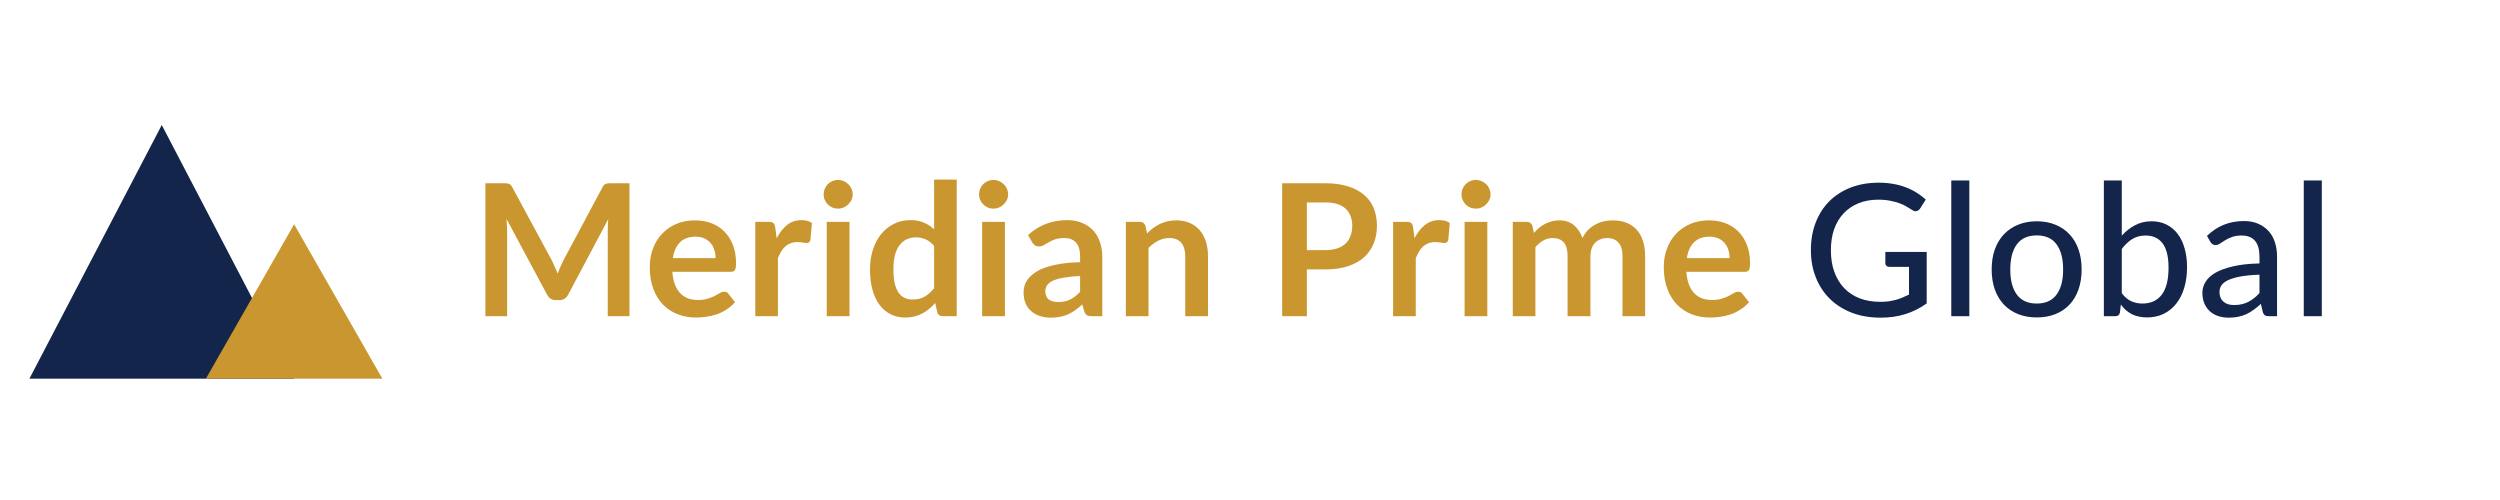
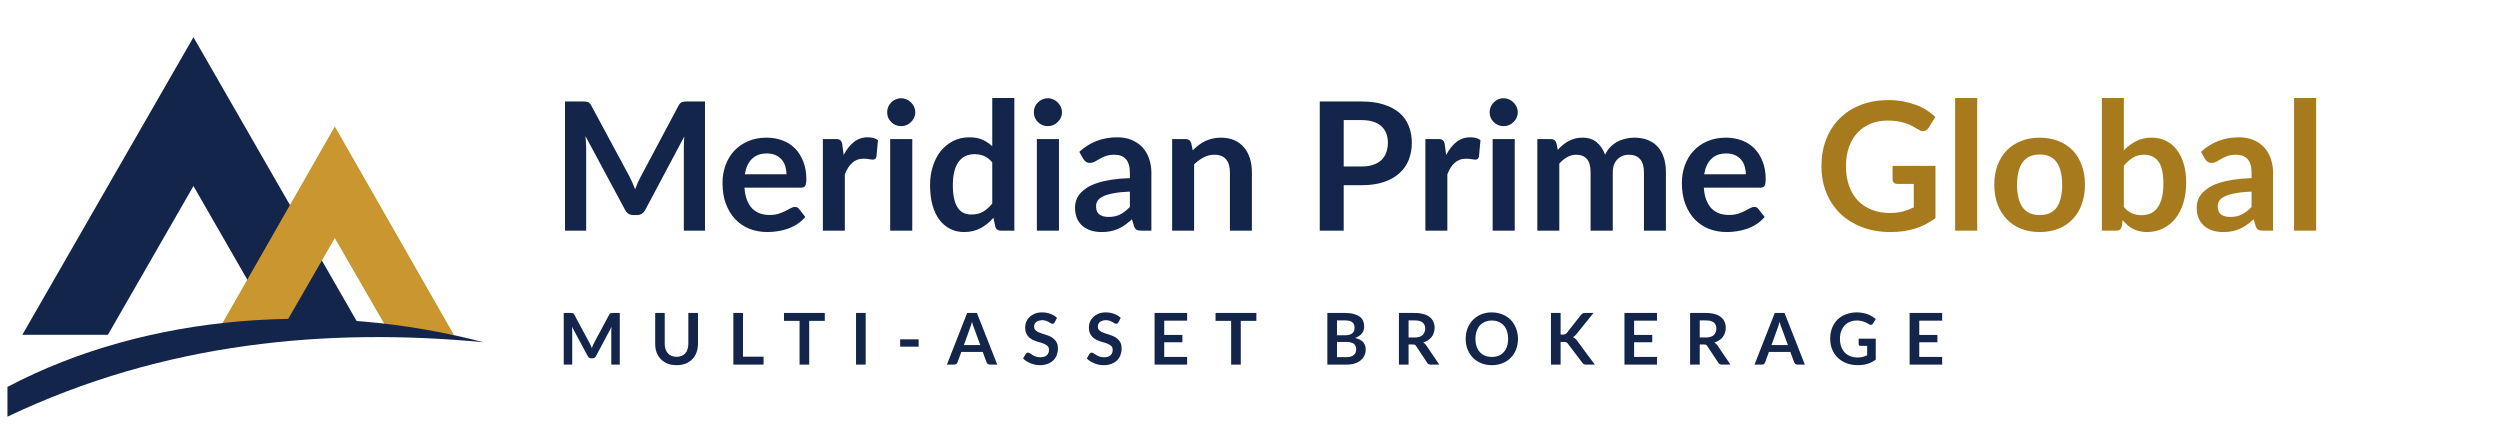
- <svg xmlns="http://www.w3.org/2000/svg" viewBox="8 2 340 68" role="img" aria-labelledby="t">
-   <path d="M12 53.5L30 19L48 53.5Z" fill="#13254a" />
-   <path d="M36 53.5L48 32.5L60 53.5Z" fill="#c9962f" />
-   <text x="72" y="45" font-family="Lato, Segoe UI, Arial, sans-serif" font-size="25" font-weight="700" letter-spacing="0.3" fill="#c9962f">Meridian Prime <tspan fill="#13254a" font-weight="500">Global</tspan>
+ <svg xmlns="http://www.w3.org/2000/svg" viewBox="2 4 336 58" role="img" aria-labelledby="t">
+   <path d="M5 49L28 9L51 49ZM16.5 49L28 29L39.5 49Z" fill="#13254a" fill-rule="evenodd" />
+   <path d="M31 49L47 21L63 49ZM39.5 49L47 36L54.5 49Z" fill="#c9962f" fill-rule="evenodd" />
+   <path d="M3 56C22 46 46 44.5 67 50C46 48 24 50 3 60Z" fill="#13254a" />
+   <text x="76" y="35" font-family="Lato, Segoe UI, Arial, sans-serif" font-size="24" font-weight="700" fill="#13254a">Meridian Prime <tspan fill="#a87a1e">Global</tspan>
  </text>
+   <text x="77" y="53" font-family="Lato, Segoe UI, Arial, sans-serif" font-size="9.6" font-weight="700" letter-spacing="3.3" fill="#13254a">MULTI-ASSET BROKERAGE</text>
</svg>
